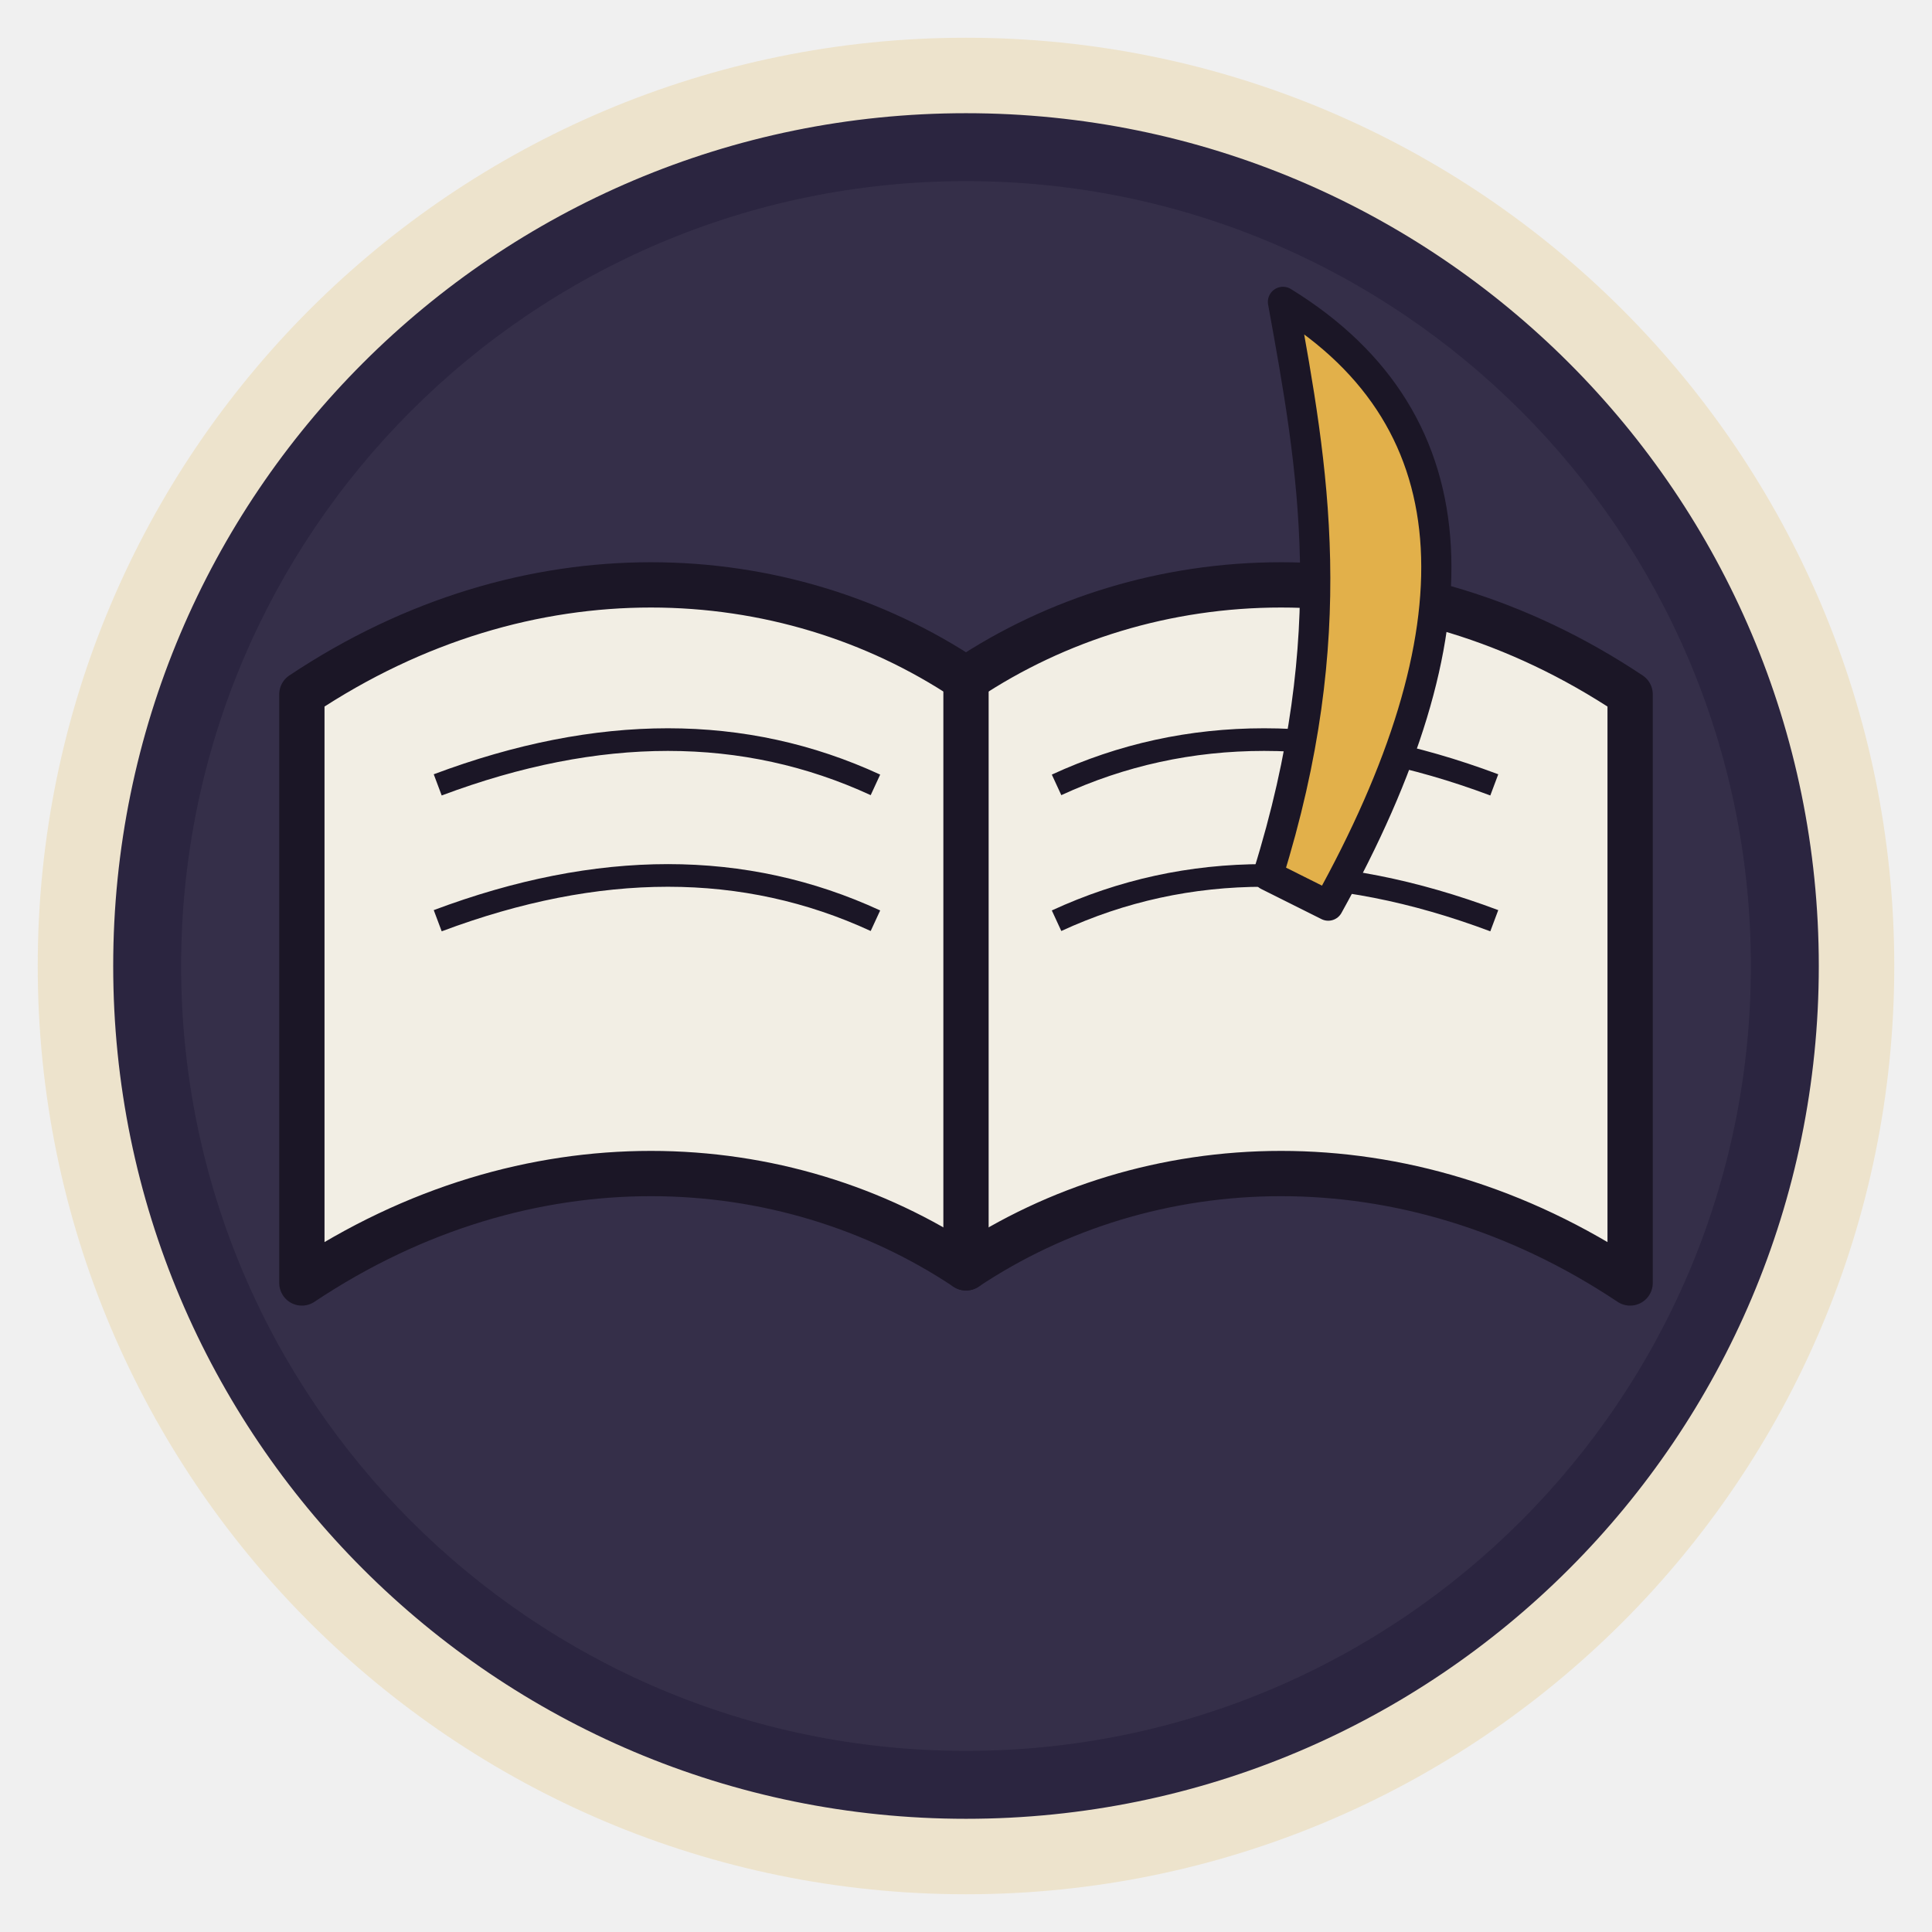
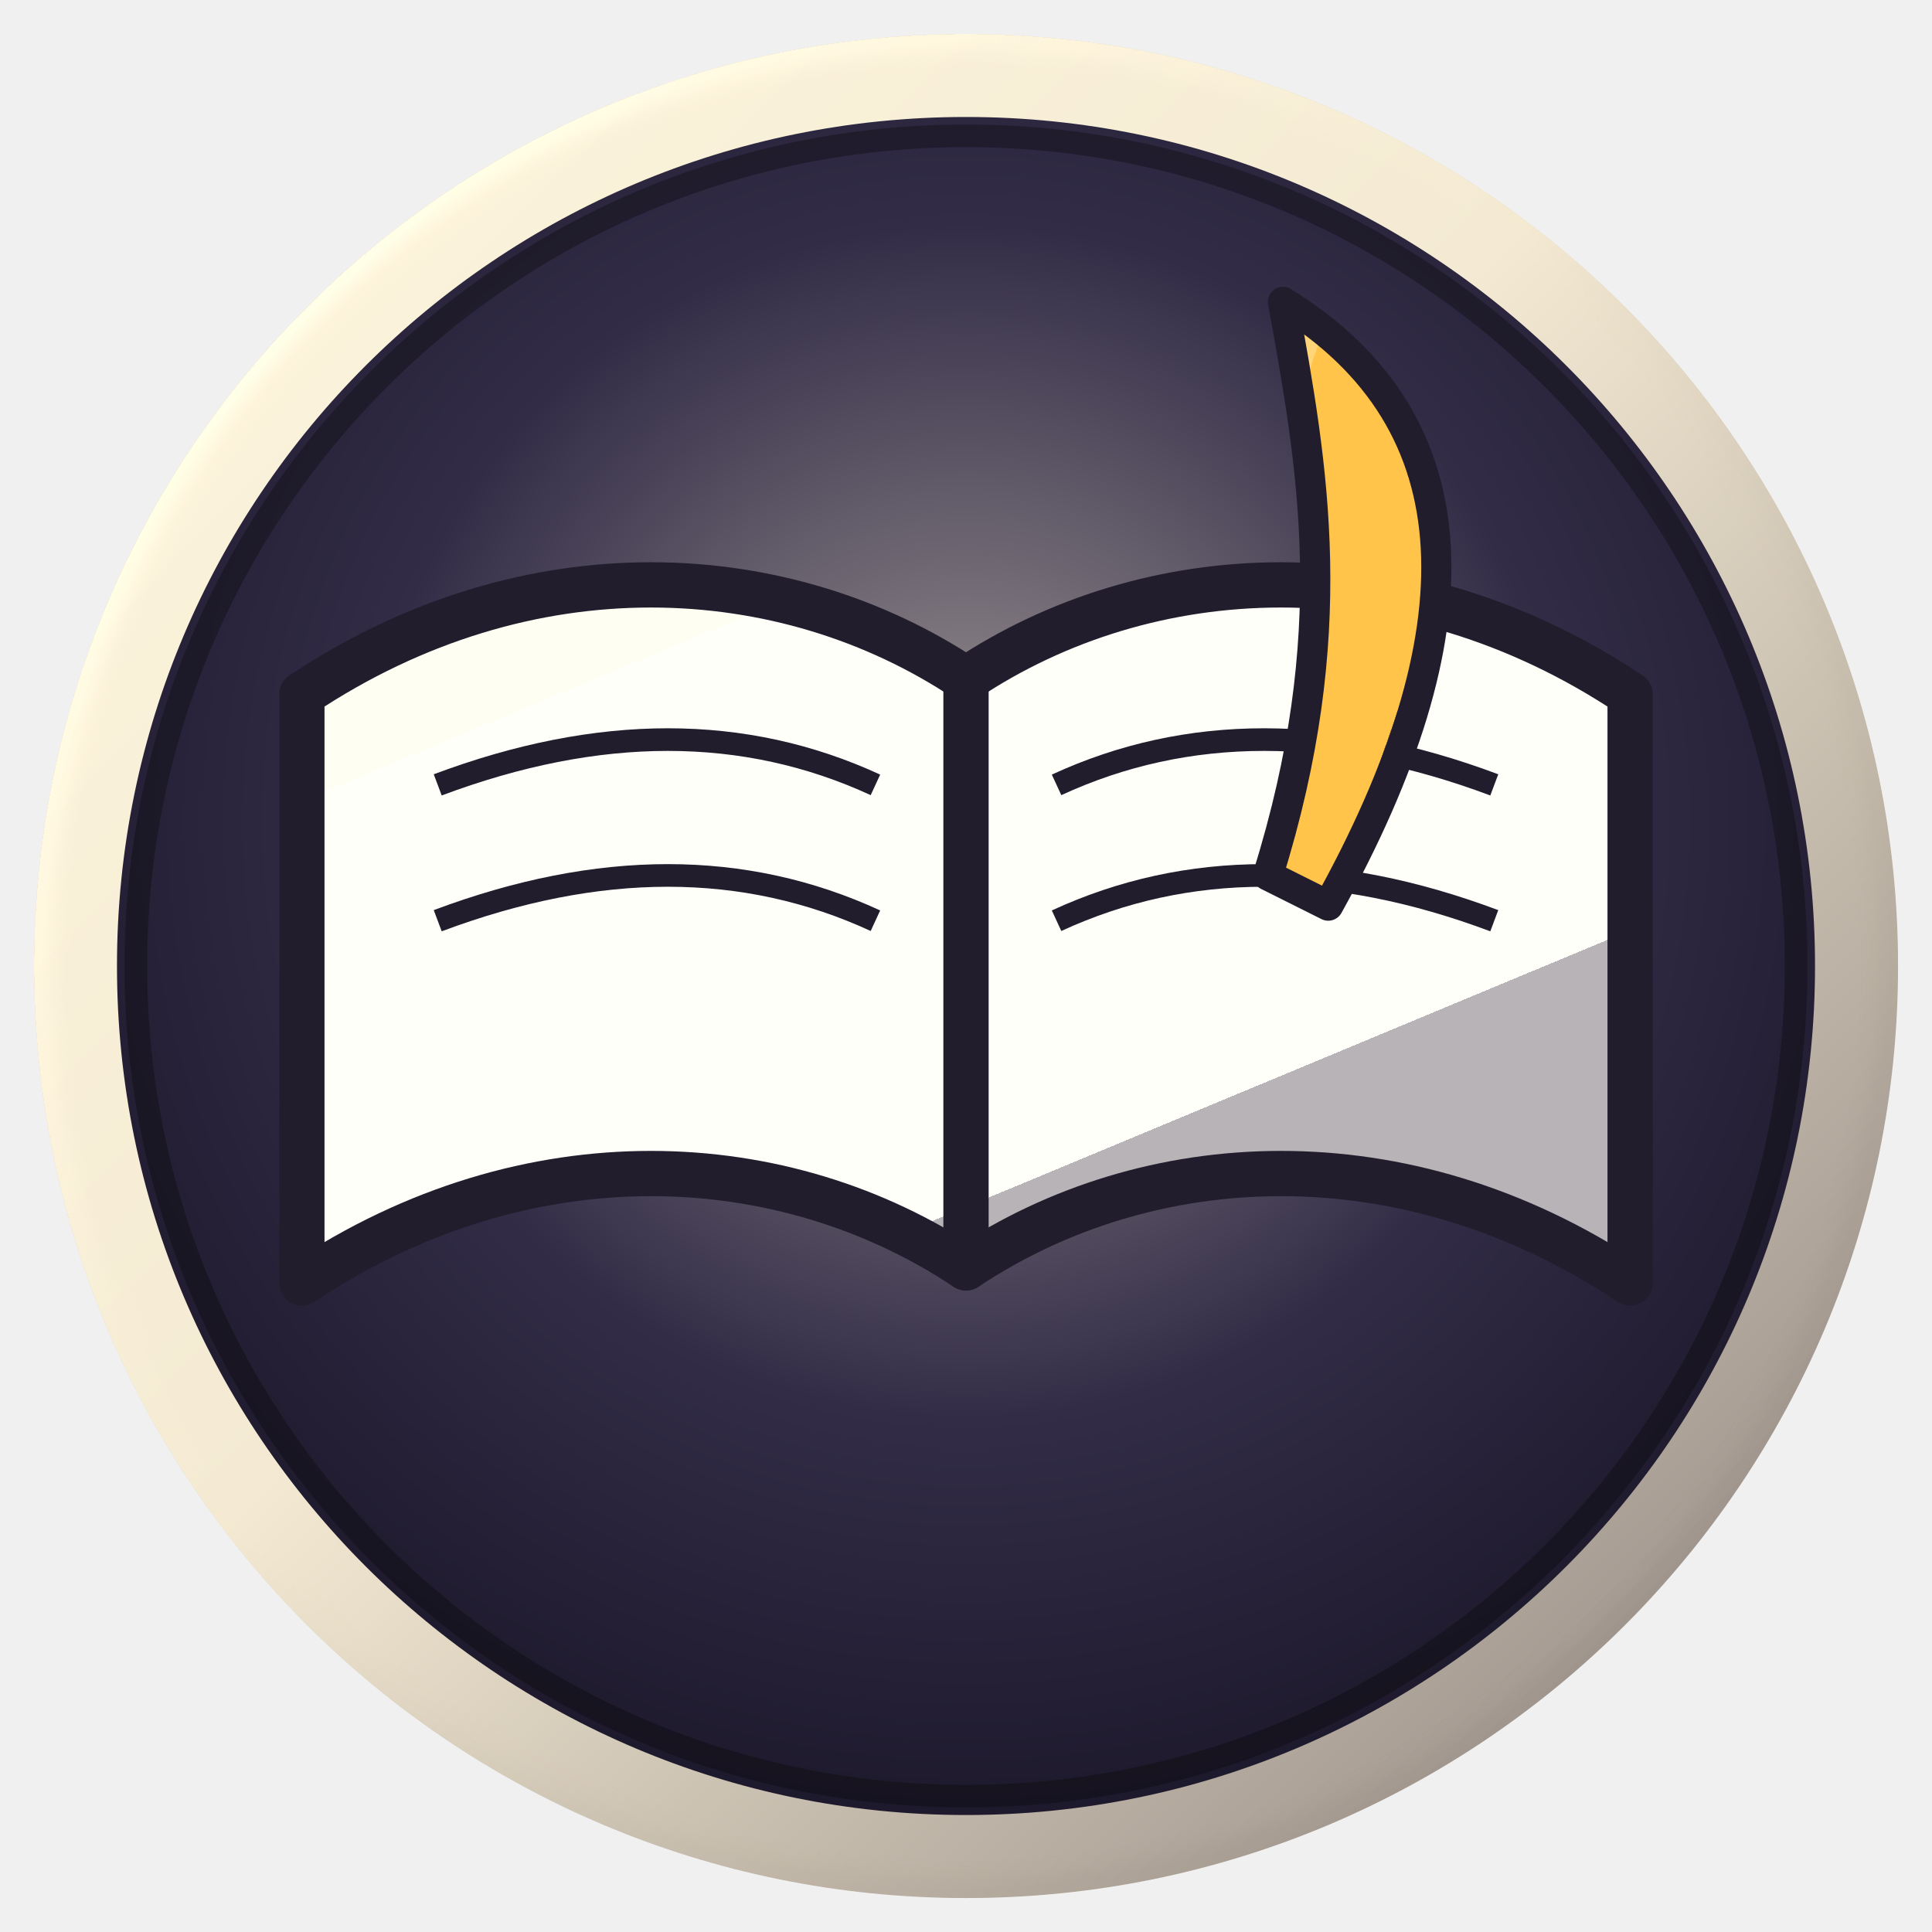
<svg xmlns="http://www.w3.org/2000/svg" width="256" height="256" viewBox="0 0 256 256">
-   <circle cx="128" cy="128" r="118" fill="#2B2540" stroke="#EDE3CC" stroke-width="10" />
-   <circle cx="128" cy="128" r="104" fill="#ffffff" opacity="0.05" />
-   <path d="M40 170 C70 150 104 152 128 168 C152 152 186 150 216 170 L216 92 C186 72 152 74 128 90 C104 74 70 72 40 92 Z" fill="#F2EEE4" stroke="#1b1626" stroke-width="6" stroke-linejoin="round" stroke-linecap="round" />
-   <path d="M128 90 L128 168" stroke="#1b1626" stroke-width="6" stroke-linejoin="round" stroke-linecap="round" />
-   <path d="M58 104 Q90 92 116 104 M58 122 Q90 110 116 122 M140 104 Q166 92 198 104 M140 122 Q166 110 198 122" fill="none" stroke="#1b1626" stroke-width="3" />
-   <path d="M170 40 C196 56 196 84 176 120 L168 116 C178 84 174 62 170 40 Z" fill="#E2B04A" stroke="#1b1626" stroke-width="4" stroke-linejoin="round" stroke-linecap="round" />
+   <defs>
+     <filter id="pintura" x="-5%" y="-5%" width="110%" height="110%" color-interpolation-filters="sRGB">
+       <feGaussianBlur in="SourceAlpha" stdDeviation="2" result="alto" />
+       <feSpecularLighting in="alto" surfaceScale="3" specularConstant="0.5" specularExponent="30" lighting-color="#fffaf0" result="brillo">
+         <feDistantLight azimuth="225" elevation="50" />
+       </feSpecularLighting>
+       <feComposite in="brillo" in2="SourceAlpha" operator="in" result="brilloDentro" />
+       <feComposite in="SourceGraphic" in2="brilloDentro" operator="arithmetic" k1="0" k2="1" k3="0.35" k4="0" />
+     </filter>
+   </defs>
+   <g filter="url(#pintura)">
+     <defs>
+       <linearGradient id="gf2eee4" x1="0.1" y1="0" x2="0.9" y2="1">
+         <stop offset="0" stop-color="#fcf7ec" />
+         <stop offset="0.14" stop-color="#fcf7ec" />
+         <stop offset="0.14" stop-color="#fbf8f3" />
+         <stop offset="0.74" stop-color="#fbf8f3" />
+         <stop offset="0.74" stop-color="#b0acb0" />
+         <stop offset="1" stop-color="#b0acb0" />
+       </linearGradient>
+       <linearGradient id="ge2b04a" x1="0.1" y1="0" x2="0.9" y2="1">
+         <stop offset="0" stop-color="#fbce70" />
+         <stop offset="0.14" stop-color="#fbce70" />
+         <stop offset="0.14" stop-color="#f9bd42" />
+         <stop offset="0.74" stop-color="#f9bd42" />
+         <stop offset="0.74" stop-color="#af8438" />
+         <stop offset="1" stop-color="#af8438" />
+       </linearGradient>
+     </defs>
+     <defs>
+       <radialGradient id="haloEDE3CC" cx="0.5" cy="0.42" r="0.6">
+         <stop offset="0" stop-color="#968e8d" />
+         <stop offset="0.55" stop-color="#2B2540" />
+         <stop offset="1" stop-color="#120e1f" />
+       </radialGradient>
+       <linearGradient id="arohaloEDE3CC" x1="0" y1="0" x2="1" y2="1">
+         <stop offset="0" stop-color="#f7efd7" />
+         <stop offset="0.45" stop-color="#EDE3CC" />
+         <stop offset="1" stop-color="#847a76" />
+       </linearGradient>
+     </defs>
+     <circle cx="128" cy="128" r="118" fill="url(#haloEDE3CC)" stroke="url(#arohaloEDE3CC)" stroke-width="11" />
+     <circle cx="128" cy="128" r="110" fill="none" stroke="#000" stroke-opacity="0.35" stroke-width="3" />
+     <path d="M40 170 C70 150 104 152 128 168 C152 152 186 150 216 170 L216 92 C186 72 152 74 128 90 C104 74 70 72 40 92 Z" fill="url(#gf2eee4)" stroke="#1b1626" stroke-width="6" stroke-linejoin="round" stroke-linecap="round" />
+     <path d="M128 90 L128 168" stroke="#1b1626" stroke-width="6" stroke-linejoin="round" stroke-linecap="round" />
+     <path d="M58 104 Q90 92 116 104 M58 122 Q90 110 116 122 M140 104 Q166 92 198 104 M140 122 Q166 110 198 122" fill="none" stroke="#1b1626" stroke-width="3" />
+     <path d="M170 40 C196 56 196 84 176 120 L168 116 C178 84 174 62 170 40 Z" fill="url(#ge2b04a)" stroke="#1b1626" stroke-width="4" stroke-linejoin="round" stroke-linecap="round" />
+   </g>
</svg>
